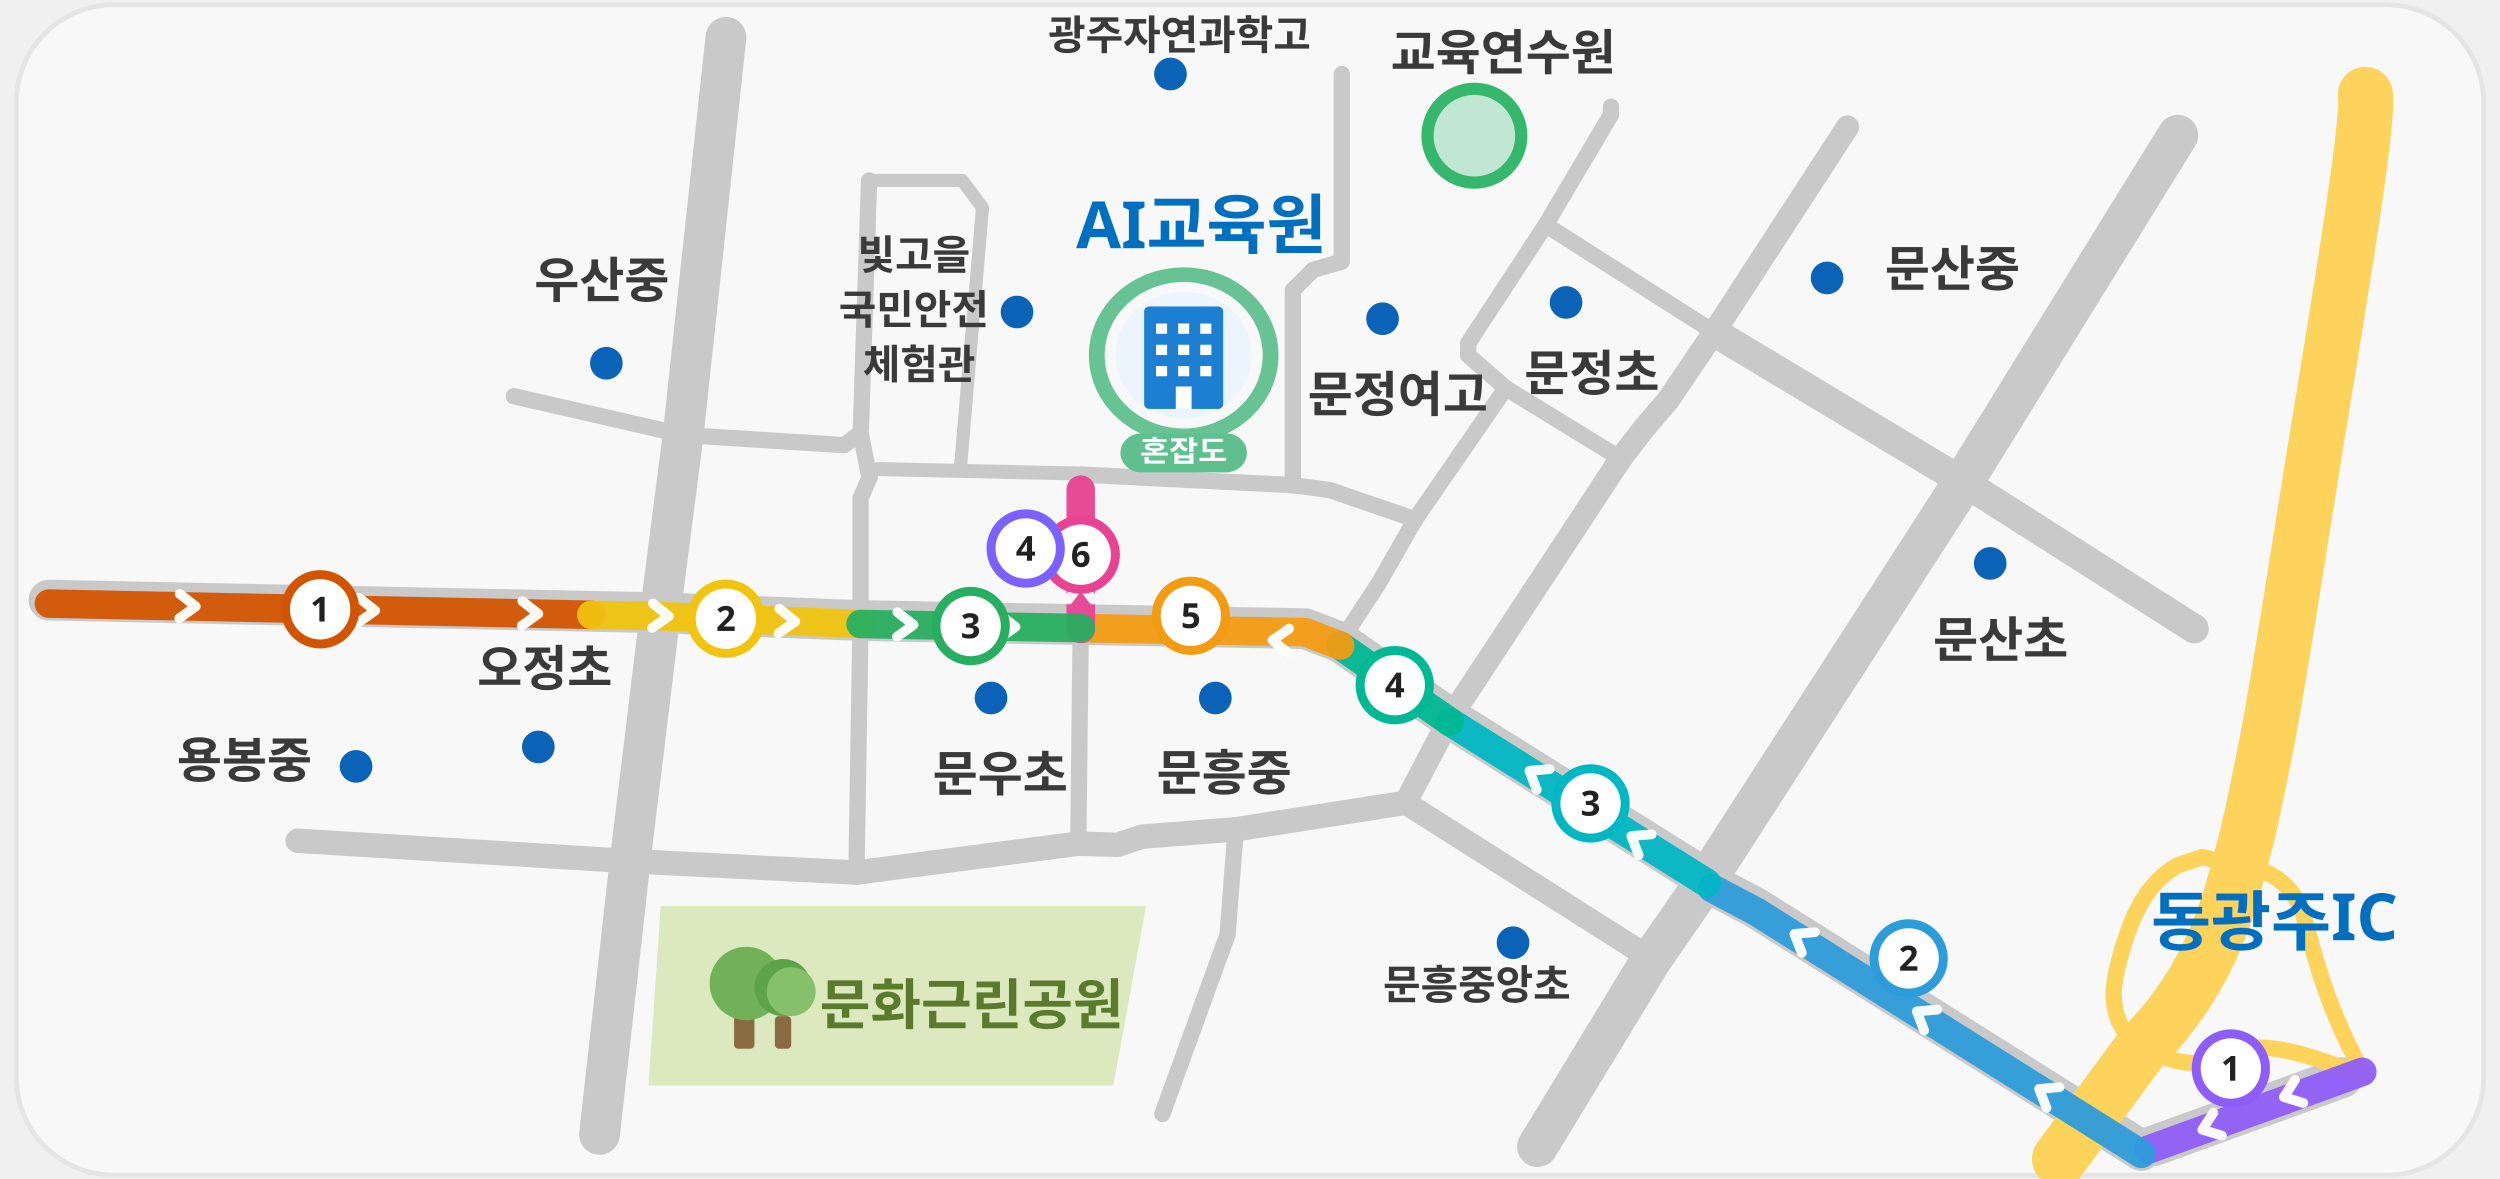
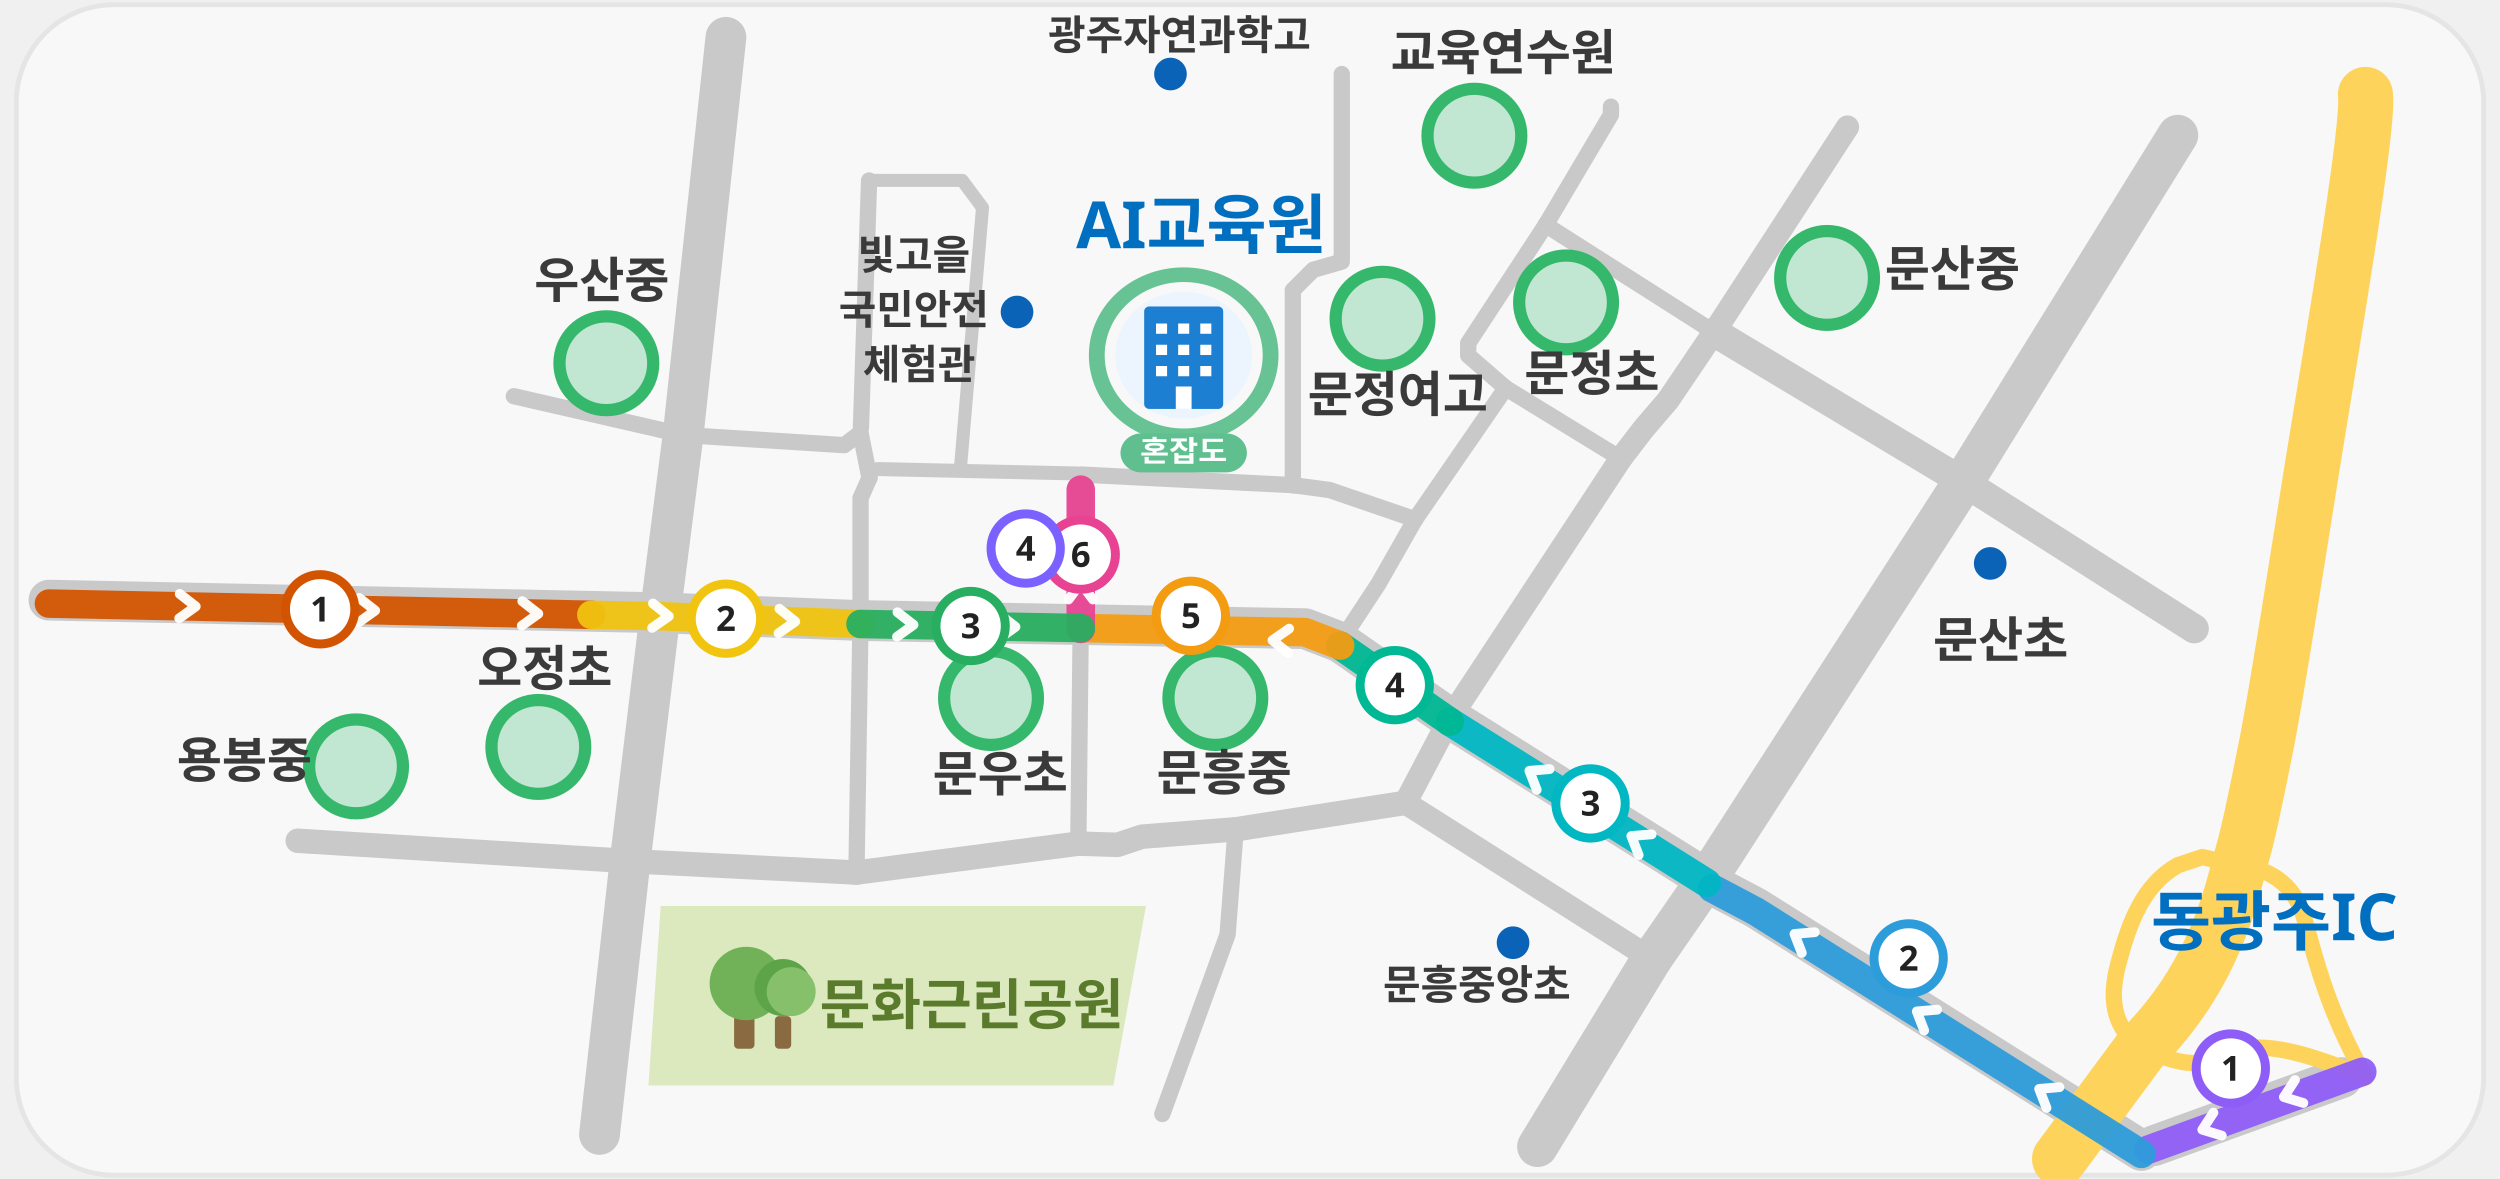
<svg xmlns="http://www.w3.org/2000/svg" width="1226" height="578" viewBox="0 35 613 289" version="1.1" id="svg1">
  <defs id="defs1">
    <style id="style1">
.parking-status{stroke-width:3;fill-opacity:0.28;}
.status-free{fill:#35B86B;stroke:#35B86B;}
.status-busy{fill:#F5A623;stroke:#F5A623;}
.status-full{fill:#E54B4B;stroke:#E54B4B;fill-opacity:0.34;}
.poi-dot{fill:#0a63b6;}
.header-bar{fill:#045eac;}
.map-frame{fill:#f8f8f8;stroke:#e5e5e5;stroke-width:1.2;}
.header-title-main{font-family:'Pretendard','Noto Sans KR','Malgun Gothic',sans-serif;font-size:16px;font-weight:800;fill:#ffe43b;}
.header-title-sub{font-family:'Pretendard','Noto Sans KR','Malgun Gothic',sans-serif;font-size:16px;font-weight:800;fill:#ffffff;}
</style>
    <style id="style2">text,tspan{font-family:'Noto Sans KR',sans-serif;font-weight:800;font-style:normal;}</style>
    <style id="traffic-status-style">
.traffic-segment {
  fill: none;
  stroke-width: 7;
  stroke-linecap: round;
  stroke-linejoin: round;
  opacity: .94;
}
.traffic-free { stroke: #35B86B !important; }
.traffic-slow { stroke: #F5A623 !important; }
.traffic-jam { stroke: #E54B4B !important; }
.traffic-unknown { stroke: #9AA4AE !important; }
</style>
  </defs>
  <g id="layer-bg" transform="translate(0,-0.8470707)">
</g>
  <g id="layer-frame" transform="translate(0,-0.8470707)">
    <rect id="map-frame" class="map-frame" x="4" y="37" width="605" height="287" rx="24" ry="24" />
  </g>
  <g id="layer-gray" transform="translate(0,-0.8470707)">
    <path id="gray-road-01" d="m 12,183 149.9,3.1" fill="none" stroke="#c9c9ca" stroke-width="10" stroke-linecap="round" stroke-linejoin="round" />
    <path id="gray-road-02" d="M 317,154.8 V 107 l 5,-5 7,-2 V 54" fill="none" stroke="#c9c9ca" stroke-width="4" stroke-linecap="round" stroke-linejoin="round" />
    <path id="gray-road-03" d="m 178,45 -10.5,97.5" fill="none" stroke="#c9c9ca" stroke-width="10" stroke-linecap="round" stroke-linejoin="round" />
    <path id="gray-road-04" d="M 418.5,251.5 481.4,154" fill="none" stroke="#c9c9ca" stroke-width="10" stroke-linecap="round" stroke-linejoin="round" />
    <path id="gray-road-05" d="m 534,69 -52.6,85" fill="none" stroke="#c9c9ca" stroke-width="10" stroke-linecap="round" stroke-linejoin="round" />
    <path id="gray-road-06" d="M 154.5,247 73,242" fill="none" stroke="#c9c9ca" stroke-width="6" stroke-linecap="round" stroke-linejoin="round" />
    <path id="gray-road-07" d="m 419.802,252.802 10.716,5.67 94.551,59.468" fill="none" stroke="#c9c9ca" stroke-width="10" stroke-linecap="round" stroke-linejoin="round" />
    <path id="gray-road-07a" d="m 528.248,316.735 45.996,-16.65" fill="none" stroke="#c9c9ca" stroke-width="10" stroke-linecap="round" stroke-linejoin="round" />
    <path id="gray-road-08" d="m 235.548,150.019 5.367,-63.242 -4.97,-6.692 h -22.661" fill="none" stroke="#c9c9ca" stroke-width="3.2" stroke-linecap="round" stroke-linejoin="round" />
    <path id="gray-road-09" d="m 303,239.2 -2,25.8 -16,44" fill="none" stroke="#c9c9ca" stroke-width="4" stroke-linecap="round" stroke-linejoin="round" />
    <path id="gray-road-10" d="M 154.5,247 147,314" fill="none" stroke="#c9c9ca" stroke-width="10" stroke-linecap="round" stroke-linejoin="round" />
    <path id="gray-road-11" d="M 397.4,148.3 355.5,212" fill="none" stroke="#c9c9ca" stroke-width="5.7" stroke-linecap="round" stroke-linejoin="round" />
    <path id="gray-road-12" d="M 418.5,251.5 355.5,212" fill="none" stroke="#c9c9ca" stroke-width="10" stroke-linecap="round" stroke-linejoin="round" />
    <path id="gray-road-13" d="m 265,189 55,1 8.6,3.3" fill="none" stroke="#c9c9ca" stroke-width="10" stroke-linecap="round" stroke-linejoin="round" />
    <path id="gray-road-14" d="M 538,190 481.4,154" fill="none" stroke="#c9c9ca" stroke-width="7.2" stroke-linecap="round" stroke-linejoin="round" />
    <path id="gray-road-15" d="M 344.6,232.7 405,271" fill="none" stroke="#c9c9ca" stroke-width="5.7" stroke-linecap="round" stroke-linejoin="round" />
    <path id="gray-road-16" d="M 420.3,117.3 481.4,154" fill="none" stroke="#c9c9ca" stroke-width="7.2" stroke-linecap="round" stroke-linejoin="round" />
    <path id="gray-road-17" d="M 210,249.8 211,188" fill="none" stroke="#c9c9ca" stroke-width="4" stroke-linecap="round" stroke-linejoin="round" />
    <path id="gray-road-18" d="m 154.5,247 7.4,-60.9" fill="none" stroke="#c9c9ca" stroke-width="10" stroke-linecap="round" stroke-linejoin="round" />
    <path id="gray-road-19" d="M 420.3,117.3 453,67" fill="none" stroke="#c9c9ca" stroke-width="5.7" stroke-linecap="round" stroke-linejoin="round" />
    <path id="gray-road-20" d="m 213.1,80.1 -2.001,60.598" fill="none" stroke="#c9c9ca" stroke-width="4" stroke-linecap="round" stroke-linejoin="round" />
    <path id="gray-road-21" d="m 265,189 -0.6,53.7" fill="none" stroke="#c9c9ca" stroke-width="4" stroke-linecap="round" stroke-linejoin="round" />
    <path id="gray-road-22" d="M 264.4,242.7 210,249.8" fill="none" stroke="#c9c9ca" stroke-width="6" stroke-linecap="round" stroke-linejoin="round" />
    <path id="gray-road-23" d="M 210,249.8 154.5,247" fill="none" stroke="#c9c9ca" stroke-width="6" stroke-linecap="round" stroke-linejoin="round" />
    <path id="gray-road-24" d="m 211,188 54,1" fill="none" stroke="#c9c9ca" stroke-width="10" stroke-linecap="round" stroke-linejoin="round" />
    <path id="gray-road-25" d="m 213.2,153 -2.2,-11 -4,3 -39.5,-2.5" fill="none" stroke="#c9c9ca" stroke-width="4" stroke-linecap="round" stroke-linejoin="round" />
    <path id="gray-road-26" d="m 405,271 -28,46" fill="none" stroke="#c9c9ca" stroke-width="10" stroke-linecap="round" stroke-linejoin="round" />
    <path id="gray-road-27" d="m 265,152.2 52,2.6" fill="none" stroke="#c9c9ca" stroke-width="4" stroke-linecap="round" stroke-linejoin="round" />
    <path id="gray-road-28" d="M 161.9,186.1 211,188" fill="none" stroke="#c9c9ca" stroke-width="10" stroke-linecap="round" stroke-linejoin="round" />
    <path id="gray-road-29" d="m 369.2,131 -9.2,-8 v -3 l 19,-29" fill="none" stroke="#c9c9ca" stroke-width="4" stroke-linecap="round" stroke-linejoin="round" />
    <path id="gray-road-30" d="m 126,133 41.5,9.5" fill="none" stroke="#c9c9ca" stroke-width="4" stroke-linecap="round" stroke-linejoin="round" />
    <path id="gray-road-31" d="m 379,91 41.3,26.3" fill="none" stroke="#c9c9ca" stroke-width="4" stroke-linecap="round" stroke-linejoin="round" />
    <path id="gray-road-32" d="m 161.9,186.1 5.6,-43.6" fill="none" stroke="#c9c9ca" stroke-width="10" stroke-linecap="round" stroke-linejoin="round" />
    <path id="gray-road-33" d="m 303,239.2 41.6,-6.5" fill="none" stroke="#c9c9ca" stroke-width="6" stroke-linecap="round" stroke-linejoin="round" />
    <path id="gray-road-34" d="m 303,239.2 -23,1.8 -6,2 -9.6,-0.3" fill="none" stroke="#c9c9ca" stroke-width="6" stroke-linecap="round" stroke-linejoin="round" />
    <path id="gray-road-35" d="m 265,155.069 v 34.148" fill="none" stroke="#c9c9ca" stroke-width="6" stroke-linecap="round" stroke-linejoin="round" />
    <path id="gray-road-36" d="m 395,62 v 2 l -16,27" fill="none" stroke="#c9c9ca" stroke-width="4" stroke-linecap="round" stroke-linejoin="round" />
    <path id="gray-road-37" d="m 213.2,153 -2.2,5 v 30" fill="none" stroke="#c9c9ca" stroke-width="4" stroke-linecap="round" stroke-linejoin="round" />
    <path id="gray-road-38" d="m 397.4,148.3 5.6,-7.3 6,-7 11.3,-16.7" fill="none" stroke="#c9c9ca" stroke-width="5.7" stroke-linecap="round" stroke-linejoin="round" />
    <path id="gray-road-39" d="M 347,163.2 369.2,131" fill="none" stroke="#c9c9ca" stroke-width="4" stroke-linecap="round" stroke-linejoin="round" />
    <path id="gray-road-40" d="M 328.6,193.3 338,179 347,163.2" fill="none" stroke="#c9c9ca" stroke-width="4" stroke-linecap="round" stroke-linejoin="round" />
    <path id="gray-road-41" d="m 369.2,131 28.2,17.3" fill="none" stroke="#c9c9ca" stroke-width="4" stroke-linecap="round" stroke-linejoin="round" />
    <path id="gray-road-42" d="m 347,163.2 -21,-7.2 -9,-1.2" fill="none" stroke="#c9c9ca" stroke-width="4" stroke-linecap="round" stroke-linejoin="round" />
    <path id="gray-road-43" d="M 355.5,212 328.6,193.3" fill="none" stroke="#c9c9ca" stroke-width="10" stroke-linecap="round" stroke-linejoin="round" />
    <path id="gray-road-44" d="m 263.916,151.939 -48.714,-1.083" fill="none" stroke="#c9c9ca" stroke-width="3.435" stroke-linecap="round" stroke-linejoin="round" />
    <path id="gray-road-45" d="m 405,271 13.5,-19.5" fill="none" stroke="#c9c9ca" stroke-width="10" stroke-linecap="round" stroke-linejoin="round" />
    <path id="gray-road-46" d="m 355.5,212 -10.9,20.7" fill="none" stroke="#c9c9ca" stroke-width="5.7" stroke-linecap="round" stroke-linejoin="round" />
  </g>
  <g id="layer-orange" transform="translate(0,-0.8470707)">
    <path id="orange-mainline" d="m 580,59 c 1,7 -7,54 -13,91 -4,25 -8,51 -11,67 -3,15 -5,25 -7,31 -4,17 -11,32 -24,45 l -20,27" fill="none" stroke="#fdd35c" stroke-width="13.5" stroke-linecap="round" stroke-linejoin="round" />
    <path id="orange-ramp-01" d="m 549,248 -9,-2 -6,2 c -7,4 -11,11 -14,22 -2,7 -4,16 5,23" fill="none" stroke="#fdd35c" stroke-width="4" stroke-linecap="round" stroke-linejoin="round" />
    <path id="orange-ramp-02" d="m 549,248 c 9,1 14,6 16,13 3,11 6,23 15,39" fill="none" stroke="#fdd35c" stroke-width="4" stroke-linecap="round" stroke-linejoin="round" />
    <path id="orange-ramp-03" d="m 525,293 c 8,3 13,5 18,2 9,-4 18,-3 37,5" fill="none" stroke="#fdd35c" stroke-width="4" stroke-linecap="round" stroke-linejoin="round" />
  </g>
  <g id="layer-dots" transform="translate(0,-0.8470707)">
    <circle id="dot-gwangju-science-high" cx="287" cy="54" r="4" fill="#0a63b6" class="poi-dot" />
    <circle id="dot-training-center" cx="361.524" cy="69.122" r="11.5" class="parking-status status-free" data-status="free" opacity="1" />
-     <circle id="dot-usan-middle" cx="148.679" cy="124.915" r="4" fill="#0a63b6" class="poi-dot" />
+     <circle id="dot-usan-middle" cx="148.679" cy="124.915" r="11.5" class="parking-status status-free" data-status="free" opacity="1" />
    <circle id="dot-safety-center" cx="249.373" cy="112.352" r="4" fill="#0a63b6" class="poi-dot" />
-     <circle id="dot-munjeong-girls-high" cx="339" cy="114" r="4" fill="#0a63b6" class="poi-dot" />
-     <circle id="dot-munjeong-elementary" cx="384" cy="110" r="4" fill="#0a63b6" class="poi-dot" />
-     <circle id="dot-munsan-middle" cx="448" cy="104" r="4" fill="#0a63b6" class="poi-dot" />
-     <circle id="dot-ojeong-elementary" cx="132" cy="219" r="4" fill="#0a63b6" class="poi-dot" />
-     <circle id="dot-yongbong-middle" cx="87.303" cy="223.765" r="4" fill="#0a63b6" class="poi-dot" />
-     <circle id="dot-munwoo-elementary" cx="243" cy="207" r="4" fill="#0a63b6" class="poi-dot" />
-     <circle id="dot-munheung-middle" cx="298" cy="207" r="4" fill="#0a63b6" class="poi-dot" />
+     <circle id="dot-munjeong-girls-high" cx="339" cy="114" r="11.5" class="parking-status status-free" data-status="free" opacity="1" />
+     <circle id="dot-munjeong-elementary" cx="384" cy="110" r="11.5" class="parking-status status-free" data-status="free" opacity="1" />
+     <circle id="dot-munsan-middle" cx="448" cy="104" r="11.5" class="parking-status status-free" data-status="free" opacity="1" />
+     <circle id="dot-ojeong-elementary" cx="132" cy="219" r="11.5" class="parking-status status-free" data-status="free" opacity="1" />
+     <circle id="dot-yongbong-middle" cx="87.303" cy="223.765" r="11.5" class="parking-status status-free" data-status="free" opacity="1" />
+     <circle id="dot-munwoo-elementary" cx="243" cy="207" r="11.5" class="parking-status status-free" data-status="free" opacity="1" />
+     <circle id="dot-munheung-middle" cx="298" cy="207" r="11.5" class="parking-status status-free" data-status="free" opacity="1" />
    <circle id="dot-munheung-central-elementary" cx="371" cy="267" r="4" fill="#0a63b6" class="poi-dot" />
    <circle id="dot-munsan-elementary" cx="488" cy="174" r="4" fill="#0a63b6" class="poi-dot" />
  </g>
  <g id="layer-labels" style="font-weight:700;font-family:'Noto Sans KR';fill:#3a3a3a" transform="translate(0,-0.8470707)">
    <text id="label-ai-center" x="263.861" y="96.712" font-size="16" fill="#006fc0" style="fill:#006fc0;font-family:'Noto Sans KR',sans-serif;font-weight:800;font-style:normal;font-stretch:normal">AI교육원</text>
    <text id="label-ai-center-8" x="527.413" y="267.531" font-size="16" fill="#006fc0" style="fill:#006fc0;font-family:'Noto Sans KR',sans-serif;font-weight:800;font-style:normal;font-stretch:normal">동광주IC</text>
    <text id="label-gwangju-science-high" x="257" y="48" font-size="10px" style="font-family:'Noto Sans KR',sans-serif;font-weight:800;font-style:normal;font-stretch:normal">
      <tspan x="257" y="48" id="tspan3" style="font-family:'Noto Sans KR',sans-serif;font-weight:800;font-style:normal;font-stretch:normal">광주자연과학고</tspan>
      <tspan x="257" y="60" id="tspan4" style="font-family:'Noto Sans KR',sans-serif;font-weight:800;font-style:normal;font-stretch:normal" />
    </text>
    <text id="label-training-center" x="341" y="53" font-size="12px" style="font-family:'Noto Sans KR',sans-serif;font-weight:800;font-style:normal;font-stretch:normal">
      <tspan x="341" y="53" id="tspan5" style="font-family:'Noto Sans KR',sans-serif;font-weight:800;font-style:normal;font-stretch:normal">교육연수원</tspan>
      <tspan x="341" y="65" id="tspan6" style="font-family:'Noto Sans KR',sans-serif;font-weight:800;font-style:normal;font-stretch:normal" />
    </text>
    <text id="label-usan-middle" x="131.008" y="108.83" font-size="12" style="font-family:'Noto Sans KR',sans-serif;font-weight:800;font-style:normal;font-stretch:normal">우산중</text>
    <text id="label-safety-center" x="243.235" y="101.907" font-size="10px" style="text-align:center;text-anchor:middle;font-family:'Noto Sans KR',sans-serif;font-weight:800;font-style:normal;font-stretch:normal">
      <tspan id="tspan12" x="225.37" y="101.907" style="font-family:'Noto Sans KR',sans-serif;font-weight:800;font-style:normal;font-stretch:normal">
        <tspan x="225.37" y="101.907" id="tspan7" style="font-family:'Noto Sans KR',sans-serif;font-weight:800;font-style:normal;font-stretch:normal">빛고을</tspan>
      </tspan>
      <tspan id="tspan13" x="225.37" y="115.334" style="font-family:'Noto Sans KR',sans-serif;font-weight:800;font-style:normal;font-stretch:normal">국민안전</tspan>
      <tspan x="225.37" y="128.761" id="tspan14" style="font-family:'Noto Sans KR',sans-serif;font-weight:800;font-style:normal;font-stretch:normal">체험관</tspan>
    </text>
    <text id="label-munjeong-girls-high" x="320.663" y="136.799" font-size="12" style="font-family:'Noto Sans KR',sans-serif;font-weight:800;font-style:normal;font-stretch:normal">
      <tspan x="320.663" y="136.799" id="tspan8" style="font-family:'Noto Sans KR',sans-serif;font-weight:800;font-style:normal;font-stretch:normal">문정여고</tspan>
    </text>
    <text id="label-munjeong-elementary" x="373.769" y="131.62" font-size="12" style="font-family:'Noto Sans KR',sans-serif;font-weight:800;font-style:normal;font-stretch:normal">문정초</text>
    <text id="label-munsan-middle" x="462.183" y="106.023" font-size="12" style="font-family:'Noto Sans KR',sans-serif;font-weight:800;font-style:normal;font-stretch:normal">문산중</text>
    <text id="label-ojeong-elementary" x="117.021" y="204" font-size="12" style="font-family:'Noto Sans KR',sans-serif;font-weight:800;font-style:normal;font-stretch:normal">오정초</text>
    <text id="label-yongbong-middle" x="43.383" y="226.513" font-size="12" style="font-family:'Noto Sans KR',sans-serif;font-weight:800;font-style:normal;font-stretch:normal">용봉중</text>
    <text id="label-munwoo-elementary" x="228.702" y="229.851" font-size="12" style="font-family:'Noto Sans KR',sans-serif;font-weight:800;font-style:normal;font-stretch:normal">문우초</text>
    <text id="label-munheung-middle" x="283.617" y="229.617" font-size="12" style="font-family:'Noto Sans KR',sans-serif;font-weight:800;font-style:normal;font-stretch:normal">문흥중</text>
    <text id="label-munheung-central-elementary" x="339.129" y="280.861" font-size="10px" style="font-family:'Noto Sans KR',sans-serif;font-weight:800;font-style:normal;font-stretch:normal">
      <tspan x="339.129" y="280.861" id="tspan9" style="font-family:'Noto Sans KR',sans-serif;font-weight:800;font-style:normal;font-stretch:normal">문흥중앙초</tspan>
    </text>
    <text id="label-munsan-elementary" x="474" y="197" font-size="12" style="font-family:'Noto Sans KR',sans-serif;font-weight:800;font-style:normal;font-stretch:normal">문산초</text>
  </g>
  <g id="layer-ai-park" transform="translate(0,-0.8470707)">
    <g id="ai-center-display" transform="matrix(0.6458065,0,0,0.5985351,104.8926,33.77462)">
      <circle id="ai-congestion-ring" cx="287" cy="149" r="33" fill="none" stroke="#5fbf8f" stroke-width="6" opacity="0.95" />
      <circle id="ai-congestion-ring-bg" cx="287" cy="149" r="26" fill="#eaf5ff" opacity="0.85" />
      <g id="ai-building-icon" transform="translate(287,149)">
        <rect id="ai-building-body" x="-15" y="-20" width="30" height="42" rx="2" fill="#1d7fd1" />
        <rect x="-10.5" y="-13" width="4.2" height="4.2" fill="#ffffff" id="rect1" />
        <rect x="-2.1" y="-13" width="4.2" height="4.2" fill="#ffffff" id="rect2" />
        <rect x="6.3" y="-13" width="4.2" height="4.2" fill="#ffffff" id="rect3" />
        <rect x="-10.5" y="-4.3" width="4.2" height="4.2" fill="#ffffff" id="rect4" />
        <rect x="-2.1" y="-4.3" width="4.2" height="4.2" fill="#ffffff" id="rect5" />
        <rect x="6.3" y="-4.3" width="4.2" height="4.2" fill="#ffffff" id="rect6" />
        <rect x="-10.5" y="4.4" width="4.2" height="4.2" fill="#ffffff" id="rect7" />
        <rect x="-2.1" y="4.4" width="4.2" height="4.2" fill="#ffffff" id="rect8" />
        <rect x="6.3" y="4.4" width="4.2" height="4.2" fill="#ffffff" id="rect9" />
        <rect x="-3" y="12.8" width="6" height="9.2" fill="#ffffff" id="rect10" />
      </g>
      <rect id="ai-congestion-badge" x="263" y="181" width="48" height="16" rx="8" fill="#5fbf8f" />
      <text id="ai-congestion-badge-text" x="287" y="192.5" text-anchor="middle" style="fill:#ffffff;font-family:'Noto Sans KR',sans-serif;font-weight:800;font-style:normal;font-stretch:normal">혼잡도</text>
    </g>
    <g id="munheung-neighborhood-park-display" transform="translate(0,-32)">
      <path id="munheung-park-area" d="m 162,290 h 119 l -8,44 H 159 Z" fill="#dce9bf" />
      <g id="munheung-park-trees" transform="translate(184,307)">
        <rect x="-4" y="8" width="5" height="10" rx="1" fill="#8a6b41" id="rect11" />
        <circle cx="-1" cy="2" r="9" fill="#71b258" id="circle11" />
        <circle cx="8" cy="3" r="7" fill="#5da449" id="circle12" />
        <rect x="6" y="10" width="4" height="8" rx="1" fill="#8a6b41" id="rect12" />
        <circle cx="10" cy="4" r="6" fill="#87c06b" id="circle13" />
      </g>
      <text id="label-munheung-neighborhood-park" x="201" y="319" font-size="13.5px" style="fill:#5a7b2c;font-family:'Noto Sans KR',sans-serif;font-weight:800;font-style:normal;font-stretch:normal">문화근린공원</text>
    </g>
  </g>
  <g id="traffic-status-layer">
    <g id="traffic-route-donggwangju" data-route="donggwangju-ai">
      <g id="traffic-dg-segment-01" data-route="donggwangju-ai" data-seq="1" data-source-road="gray-road-07a">
        <path id="traffic-dg-01" d="m 526.754,316.896 52.474,-19.079" fill="none" stroke="#8e5cf6" stroke-width="7" stroke-linecap="round" stroke-linejoin="round" class="traffic-segment" data-status="unknown" data-route="donggwangju-ai" data-seq="1" data-source-road="gray-road-07a" opacity="0.94" />
      </g>
      <g id="traffic-dg-segment-02" data-route="donggwangju-ai" data-seq="2" data-source-road="gray-road-07">
        <path id="traffic-dg-02" d="m 419.802,252.802 10.716,5.67 94.551,59.468" fill="none" stroke="#2D9CDB" stroke-width="7" stroke-linecap="round" stroke-linejoin="round" class="traffic-segment" data-status="unknown" data-route="donggwangju-ai" data-seq="2" data-source-road="gray-road-07" opacity="0.94" />
      </g>
      <g id="traffic-dg-segment-03" data-route="donggwangju-ai" data-seq="3" data-source-road="gray-road-12">
        <path id="traffic-dg-03" d="M 418.5,251.5 355.5,212" fill="none" stroke="#00B7C2" stroke-width="7" stroke-linecap="round" stroke-linejoin="round" class="traffic-segment" data-status="unknown" data-route="donggwangju-ai" data-seq="3" data-source-road="gray-road-12" opacity="0.94" />
      </g>
      <g id="traffic-dg-segment-04" data-route="donggwangju-ai" data-seq="4" data-source-road="gray-road-43">
        <path id="traffic-dg-04" d="M 355.5,212 328.6,193.3" fill="none" stroke="#00B894" stroke-width="7" stroke-linecap="round" stroke-linejoin="round" class="traffic-segment" data-status="unknown" data-route="donggwangju-ai" data-seq="4" data-source-road="gray-road-43" opacity="0.94" />
      </g>
      <g id="traffic-dg-segment-05" data-route="donggwangju-ai" data-seq="5" data-source-road="gray-road-13">
        <path id="traffic-dg-05" d="m 265,189 55,1 8.6,3.3" fill="none" stroke="#F39C12" stroke-width="7" stroke-linecap="round" stroke-linejoin="round" class="traffic-segment" data-status="unknown" data-route="donggwangju-ai" data-seq="5" data-source-road="gray-road-13" opacity="0.94" />
      </g>
      <g id="traffic-dg-segment-06" data-route="donggwangju-ai" data-seq="6" data-source-road="gray-road-35">
        <path id="traffic-dg-06" d="m 265,155.069 v 34.148" fill="none" stroke="#E84393" stroke-width="7" stroke-linecap="round" stroke-linejoin="round" class="traffic-segment" data-status="unknown" data-route="donggwangju-ai" data-seq="6" data-source-road="gray-road-35" opacity="0.94" />
      </g>
    </g>
    <g id="traffic-route-yongbong" data-route="yongbong-ai">
      <g id="traffic-yb-segment-01" data-route="yongbong-ai" data-seq="1" data-source-road="gray-road-01">
        <path id="traffic-yb-01" d="M 12,183 L 145,185.75" fill="none" stroke="#D35400" stroke-width="7" stroke-linecap="round" stroke-linejoin="round" class="traffic-segment" data-status="unknown" data-route="yongbong-ai" data-seq="1" data-source-road="gray-road-01" opacity="0.94" />
      </g>
      <g id="traffic-yb-segment-02" data-route="yongbong-ai" data-seq="2" data-source-road="gray-road-01+28">
        <path id="traffic-yb-02" d="M 145,185.75 L 161.9,186.1 L 211,188" fill="none" stroke="#F1C40F" stroke-width="7" stroke-linecap="round" stroke-linejoin="round" class="traffic-segment" data-status="unknown" data-route="yongbong-ai" data-seq="2" data-source-road="gray-road-01+28" opacity="0.94" />
      </g>
      <g id="traffic-yb-segment-03" data-route="yongbong-ai" data-seq="3" data-source-road="gray-road-24">
        <path id="traffic-yb-03" d="M 211,188 L 265,189" fill="none" stroke="#27AE60" stroke-width="7" stroke-linecap="round" stroke-linejoin="round" class="traffic-segment" data-status="unknown" data-route="yongbong-ai" data-seq="3" data-source-road="gray-road-24" opacity="0.94" />
      </g>
      <g id="traffic-yb-segment-04-ref" data-route="yongbong-ai" data-seq="4" data-shared-segment="traffic-dg-06" />
    </g>
    <g id="traffic-direction-arrows" pointer-events="none" opacity="0.96">
      <g id="traffic-direction-dg" fill="none" stroke="#ffffff" stroke-width="2.4" stroke-linecap="round" stroke-linejoin="round">
        <path d="M -4,-3 L 0,0 L -4,3" transform="translate(560 304) rotate(160)" />
        <path d="M -4,-3 L 0,0 L -4,3" transform="translate(540 312) rotate(160)" />
        <path d="M -4,-3 L 0,0 L -4,3" transform="translate(500 302) rotate(-148)" />
        <path d="M -4,-3 L 0,0 L -4,3" transform="translate(470 283) rotate(-148)" />
        <path d="M -4,-3 L 0,0 L -4,3" transform="translate(440 264) rotate(-148)" />
        <path d="M -4,-3 L 0,0 L -4,3" transform="translate(400 240) rotate(-148)" />
        <path d="M -4,-3 L 0,0 L -4,3" transform="translate(375 224) rotate(-148)" />
        <path d="M -4,-3 L 0,0 L -4,3" transform="translate(342 203) rotate(-145)" />
        <path d="M -4,-3 L 0,0 L -4,3" transform="translate(312 192) rotate(182)" />
        <path d="M -4,-3 L 0,0 L -4,3" transform="translate(285 189.5) rotate(182)" />
        <path d="M -4,-3 L 0,0 L -4,3" transform="translate(265 178) rotate(-90)" />
        <path d="M -4,-3 L 0,0 L -4,3" transform="translate(265 165) rotate(-90)" />
      </g>
      <g id="traffic-direction-yb" fill="none" stroke="#ffffff" stroke-width="2.4" stroke-linecap="round" stroke-linejoin="round">
        <path d="M -4,-3 L 0,0 L -4,3" transform="translate(48 183.7) rotate(1.2)" />
        <path d="M -4,-3 L 0,0 L -4,3" transform="translate(92 184.7) rotate(1.2)" />
        <path d="M -4,-3 L 0,0 L -4,3" transform="translate(132 185.5) rotate(1.2)" />
        <path d="M -4,-3 L 0,0 L -4,3" transform="translate(164 186.1) rotate(2)" />
        <path d="M -4,-3 L 0,0 L -4,3" transform="translate(195 187.4) rotate(2)" />
        <path d="M -4,-3 L 0,0 L -4,3" transform="translate(224 188.2) rotate(1.1)" />
        <path d="M -4,-3 L 0,0 L -4,3" transform="translate(249 188.7) rotate(1.1)" />
      </g>
    </g>
    <g id="traffic-dg-markers">
      <g id="traffic-dg-marker-01">
        <circle id="traffic-dg-marker-circle-01" cx="547" cy="297" r="8.5" fill="#ffffff" stroke="#8e5cf6" stroke-width="2.2" />
        <text id="traffic-dg-marker-text-01" x="547" y="300" text-anchor="middle" font-size="8.5px" font-family="Noto Sans KR, sans-serif" font-weight="800" fill="#222222">1</text>
      </g>
      <g id="traffic-dg-marker-02">
        <circle id="traffic-dg-marker-circle-02" cx="468" cy="270" r="8.5" fill="#ffffff" stroke="#2D9CDB" stroke-width="2.2" />
        <text id="traffic-dg-marker-text-02" x="468" y="273" text-anchor="middle" font-size="8.5" font-family="Noto Sans KR, sans-serif" font-weight="800" fill="#222222">2</text>
      </g>
      <g id="traffic-dg-marker-03">
        <circle id="traffic-dg-marker-circle-03" cx="390" cy="232" r="8.5" fill="#ffffff" stroke="#00B7C2" stroke-width="2.2" />
        <text id="traffic-dg-marker-text-03" x="390" y="235" text-anchor="middle" font-size="8.5" font-family="Noto Sans KR, sans-serif" font-weight="800" fill="#222222">3</text>
      </g>
      <g id="traffic-dg-marker-04">
        <circle id="traffic-dg-marker-circle-04" cx="342" cy="203" r="8.5" fill="#ffffff" stroke="#00B894" stroke-width="2.2" />
        <text id="traffic-dg-marker-text-04" x="342" y="206" text-anchor="middle" font-size="8.5" font-family="Noto Sans KR, sans-serif" font-weight="800" fill="#222222">4</text>
      </g>
      <g id="traffic-dg-marker-05">
        <circle id="traffic-dg-marker-circle-05" cx="292" cy="186" r="8.5" fill="#ffffff" stroke="#F39C12" stroke-width="2.2" />
        <text id="traffic-dg-marker-text-05" x="292" y="189" text-anchor="middle" font-size="8.5" font-family="Noto Sans KR, sans-serif" font-weight="800" fill="#222222">5</text>
      </g>
      <g id="traffic-dg-marker-06">
        <circle id="traffic-dg-marker-circle-06" cx="265" cy="171" r="8.5" fill="#ffffff" stroke="#E84393" stroke-width="2.2" />
        <text id="traffic-dg-marker-text-06" x="265" y="174" text-anchor="middle" font-size="8.5" font-family="Noto Sans KR, sans-serif" font-weight="800" fill="#222222">6</text>
      </g>
    </g>
    <g id="traffic-yb-markers">
      <g id="traffic-yb-marker-01">
        <circle id="traffic-yb-marker-circle-01" cx="78.5" cy="184.4" r="8.5" fill="#ffffff" stroke="#D35400" stroke-width="2.2" />
        <text id="traffic-yb-marker-text-01" x="78.5" y="187.4" text-anchor="middle" font-size="8.5px" font-family="Noto Sans KR, sans-serif" font-weight="800" fill="#222222">1</text>
      </g>
      <g id="traffic-yb-marker-02">
        <circle id="traffic-yb-marker-circle-02" cx="178.0" cy="186.7" r="8.5" fill="#ffffff" stroke="#F1C40F" stroke-width="2.2" />
        <text id="traffic-yb-marker-text-02" x="178.0" y="189.7" text-anchor="middle" font-size="8.5px" font-family="Noto Sans KR, sans-serif" font-weight="800" fill="#222222">2</text>
      </g>
      <g id="traffic-yb-marker-03">
        <circle id="traffic-yb-marker-circle-03" cx="238.0" cy="188.5" r="8.5" fill="#ffffff" stroke="#27AE60" stroke-width="2.2" />
        <text id="traffic-yb-marker-text-03" x="238.0" y="191.5" text-anchor="middle" font-size="8.5px" font-family="Noto Sans KR, sans-serif" font-weight="800" fill="#222222">3</text>
      </g>
      <g id="traffic-yb-marker-04">
        <circle id="traffic-yb-marker-circle-04" cx="251.5" cy="169.5" r="8.5" fill="#ffffff" stroke="#7B61FF" stroke-width="2.2" />
        <text id="traffic-yb-marker-text-04" x="251.5" y="172.5" text-anchor="middle" font-size="8.5px" font-family="Noto Sans KR, sans-serif" font-weight="800" fill="#222222">4</text>
      </g>
    </g>
  </g>
</svg>
